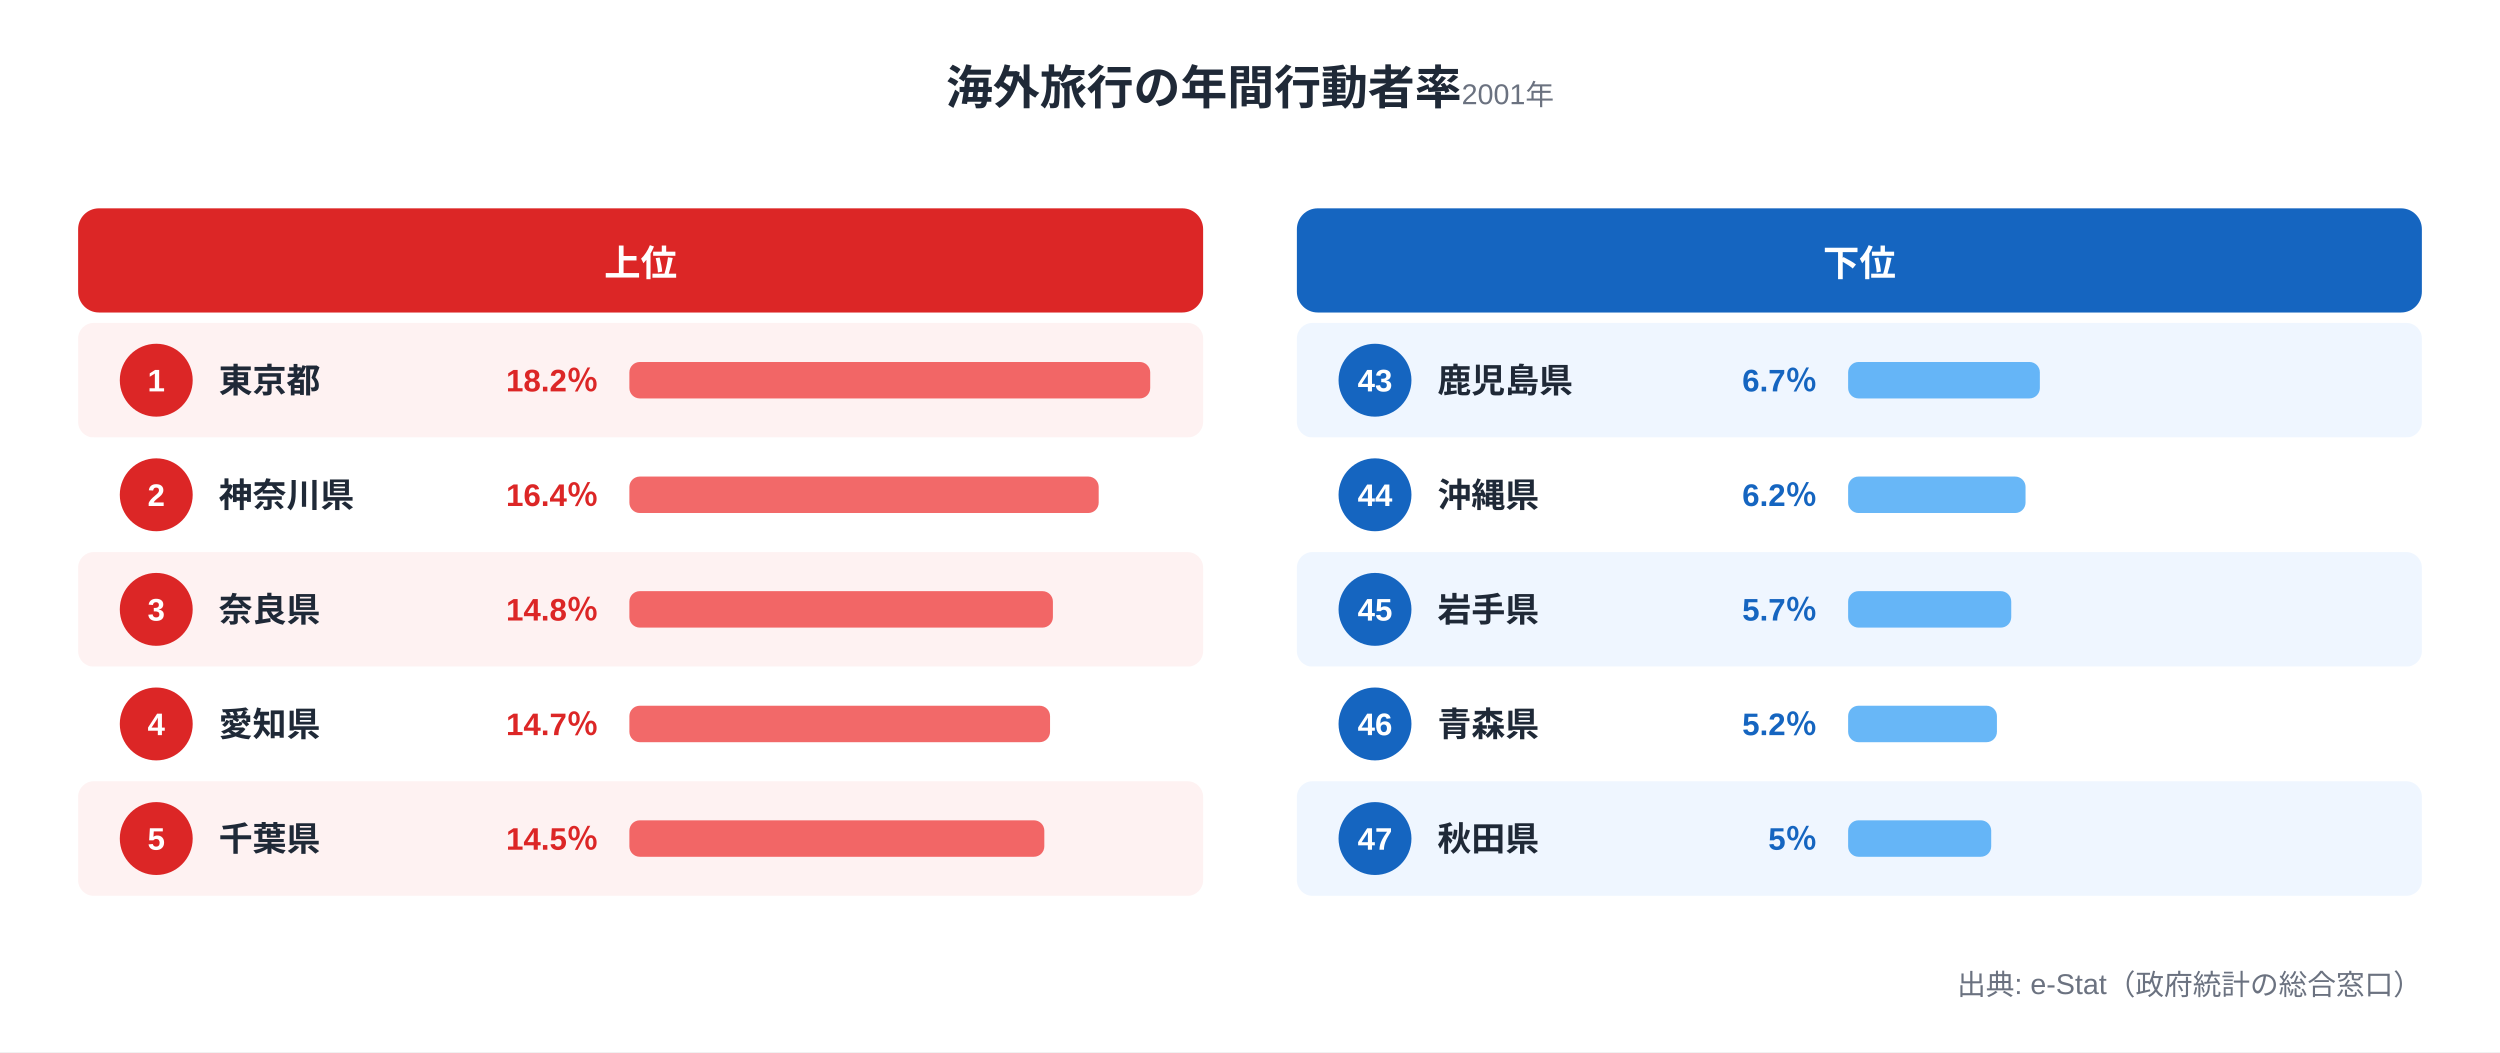
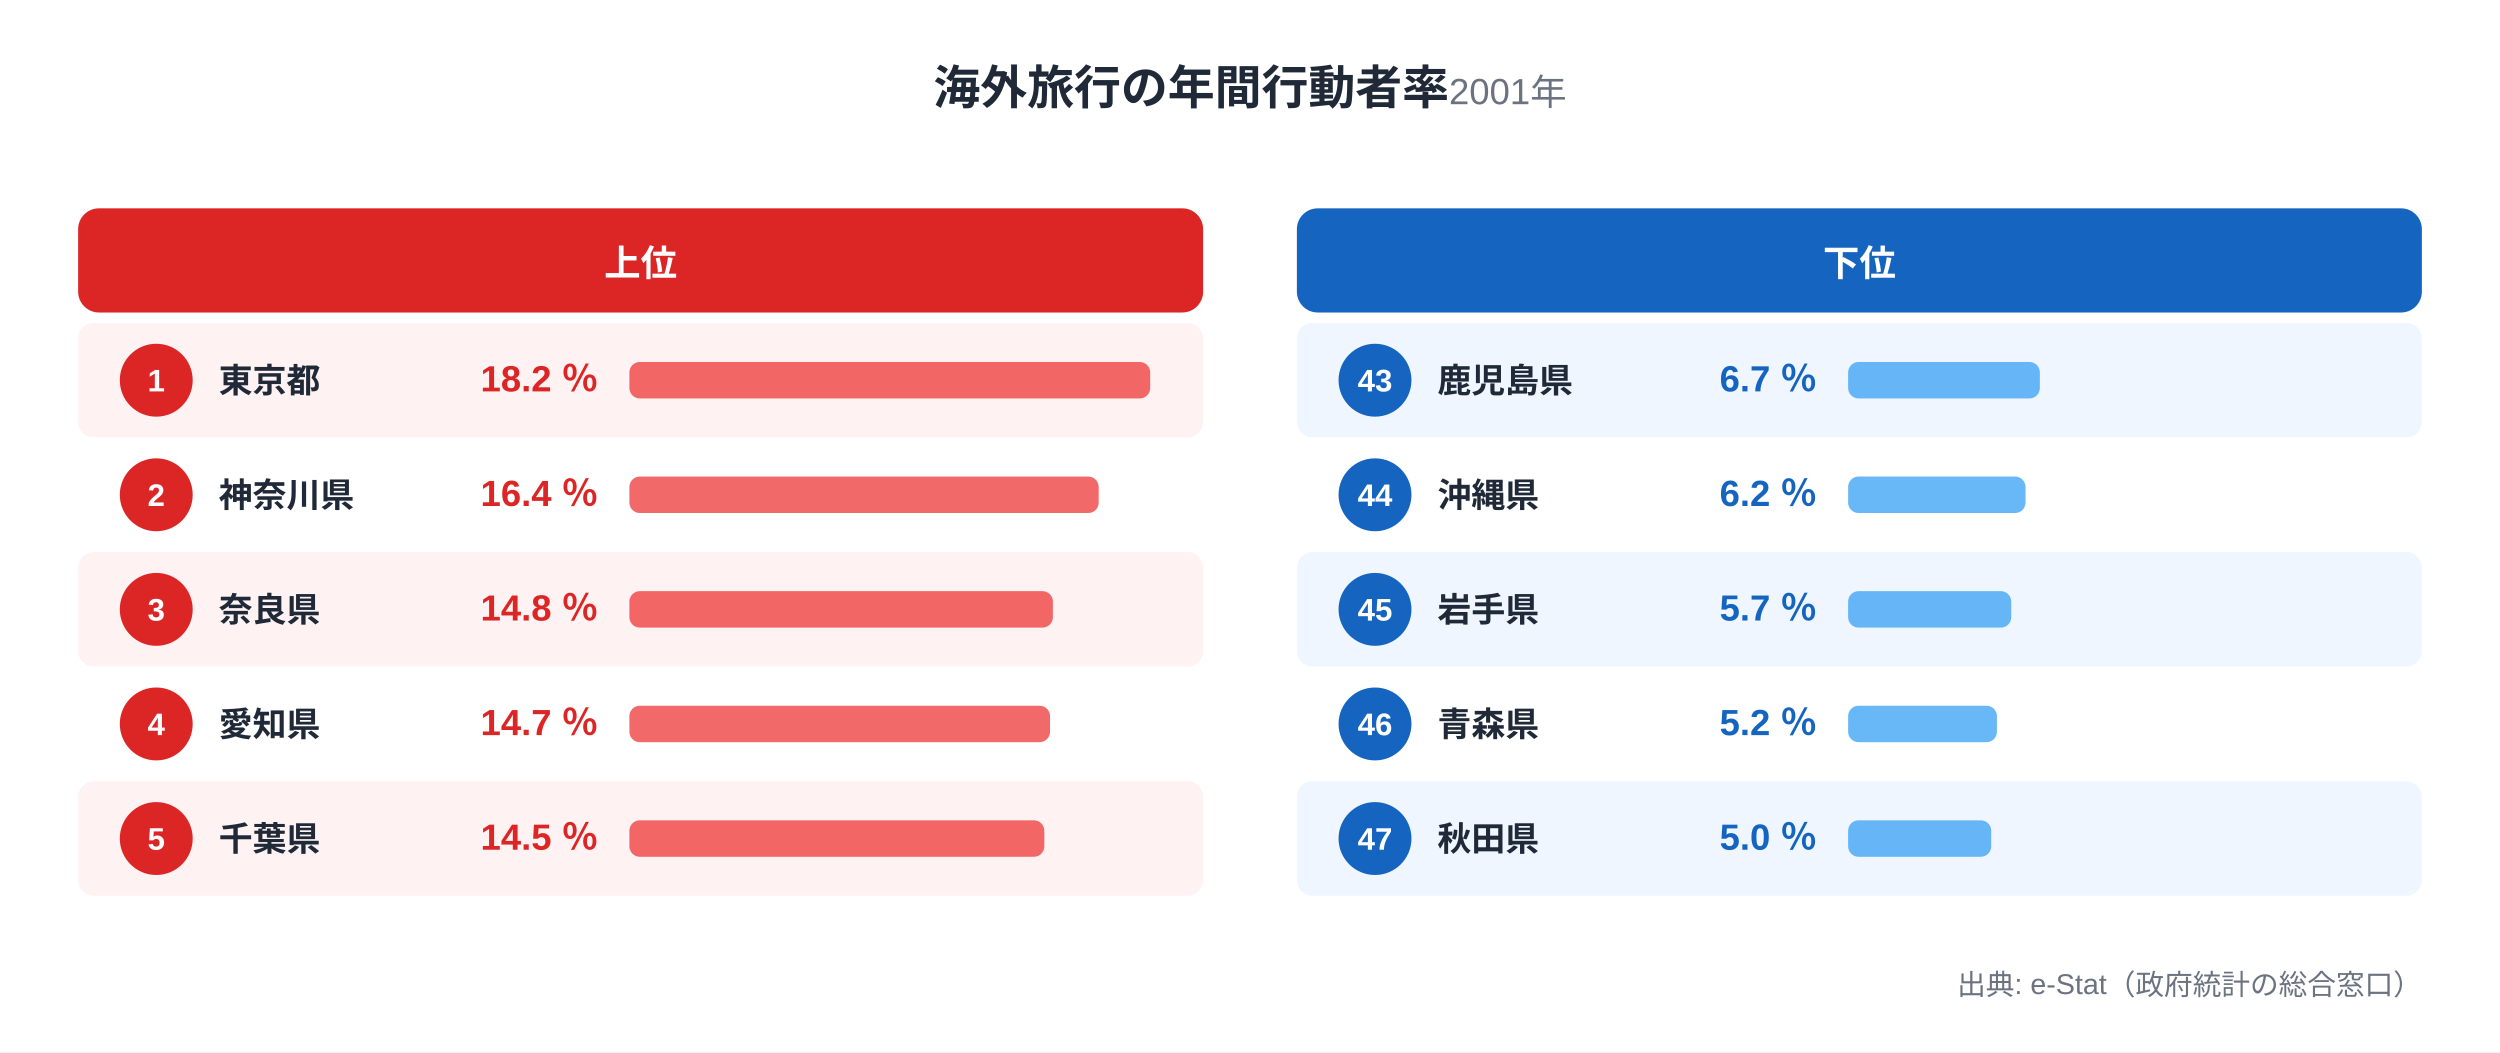
<svg xmlns="http://www.w3.org/2000/svg" width="960" height="404" viewBox="0 0 960 404" font-family="'Helvetica Neue', Arial, 'Hiragino Kaku Gothic ProN', sans-serif" role="img" aria-label="海外旅行の年間行動者率">
  <style>
    .svg-bg{fill:#ffffff}
    .svg-plot{fill:#f9fafb}
    .svg-plot-border{stroke:#d1d5db}
    .svg-title{fill:#1f2937}
    .svg-axis{fill:#374151}
    .svg-tick{fill:#6b7280}
    .svg-grid{stroke:#e5e7eb}
    @media (prefers-color-scheme:dark){
    .svg-bg{fill:#0f172a}
    .svg-plot{fill:#1e293b}
    .svg-plot-border{stroke:#334155}
    .svg-title{fill:#e2e8f0}
    .svg-axis{fill:#cbd5e1}
    .svg-tick{fill:#94a3b8}
    .svg-grid{stroke:#334155}
    }
  </style>
  <rect width="960" height="404" class="svg-bg" />
-   <text x="480" y="40" text-anchor="middle" font-size="18" font-weight="bold" class="svg-title">海外旅行の年間行動者率<tspan font-size="11" font-weight="normal" class="svg-tick">　2001年</tspan>
+   <text x="480" y="40" text-anchor="middle" font-size="18" font-weight="bold" class="svg-title">海外旅行の年間行動者率<tspan font-size="14" font-weight="normal" class="svg-tick">　2001年</tspan>
  </text>
  <rect x="30" y="80" width="432" height="40" rx="8" fill="#dc2626" />
  <text x="246" y="106" text-anchor="middle" font-size="14" font-weight="bold" fill="#ffffff">上位</text>
  <rect x="30" y="124" width="432" height="44" rx="6" fill="#fef2f2" />
  <circle cx="60" cy="146" r="14" fill="#dc2626" />
  <text x="60" y="150.3" text-anchor="middle" font-size="12" font-weight="bold" fill="#ffffff">1</text>
  <text x="84" y="150.7" font-size="13" font-weight="bold" fill="#1f2937">東京都</text>
-   <text x="229.68" y="150.3" text-anchor="end" font-size="12" font-weight="600" fill="#dc2626">18.2％</text>
+   <text x="229.68" y="150.3" text-anchor="end" font-size="14" font-weight="700" fill="#dc2626">18.2 ％</text>
  <rect x="241.68" y="139" width="200" height="14" rx="4" fill="#ef4444" opacity="0.8" />
  <rect x="30" y="168" width="432" height="44" rx="6" fill="#ffffff" />
  <circle cx="60" cy="190" r="14" fill="#dc2626" />
  <text x="60" y="194.3" text-anchor="middle" font-size="12" font-weight="bold" fill="#ffffff">2</text>
  <text x="84" y="194.7" font-size="13" font-weight="bold" fill="#1f2937">神奈川県</text>
-   <text x="229.68" y="194.3" text-anchor="end" font-size="12" font-weight="600" fill="#dc2626">16.4％</text>
+   <text x="229.68" y="194.3" text-anchor="end" font-size="14" font-weight="700" fill="#dc2626">16.4 ％</text>
  <rect x="241.68" y="183" width="180.22" height="14" rx="4" fill="#ef4444" opacity="0.8" />
  <rect x="30" y="212" width="432" height="44" rx="6" fill="#fef2f2" />
  <circle cx="60" cy="234" r="14" fill="#dc2626" />
  <text x="60" y="238.3" text-anchor="middle" font-size="12" font-weight="bold" fill="#ffffff">3</text>
  <text x="84" y="238.7" font-size="13" font-weight="bold" fill="#1f2937">奈良県</text>
-   <text x="229.68" y="238.3" text-anchor="end" font-size="12" font-weight="600" fill="#dc2626">14.8％</text>
+   <text x="229.68" y="238.3" text-anchor="end" font-size="14" font-weight="700" fill="#dc2626">14.8 ％</text>
  <rect x="241.68" y="227" width="162.637" height="14" rx="4" fill="#ef4444" opacity="0.8" />
  <rect x="30" y="256" width="432" height="44" rx="6" fill="#ffffff" />
  <circle cx="60" cy="278" r="14" fill="#dc2626" />
  <text x="60" y="282.3" text-anchor="middle" font-size="12" font-weight="bold" fill="#ffffff">4</text>
  <text x="84" y="282.7" font-size="13" font-weight="bold" fill="#1f2937">愛知県</text>
-   <text x="229.68" y="282.3" text-anchor="end" font-size="12" font-weight="600" fill="#dc2626">14.7％</text>
+   <text x="229.68" y="282.3" text-anchor="end" font-size="14" font-weight="700" fill="#dc2626">14.7 ％</text>
  <rect x="241.68" y="271" width="161.538" height="14" rx="4" fill="#ef4444" opacity="0.8" />
  <rect x="30" y="300" width="432" height="44" rx="6" fill="#fef2f2" />
  <circle cx="60" cy="322" r="14" fill="#dc2626" />
  <text x="60" y="326.3" text-anchor="middle" font-size="12" font-weight="bold" fill="#ffffff">5</text>
  <text x="84" y="326.7" font-size="13" font-weight="bold" fill="#1f2937">千葉県</text>
-   <text x="229.68" y="326.3" text-anchor="end" font-size="12" font-weight="600" fill="#dc2626">14.5％</text>
+   <text x="229.68" y="326.3" text-anchor="end" font-size="14" font-weight="700" fill="#dc2626">14.5 ％</text>
  <rect x="241.68" y="315" width="159.341" height="14" rx="4" fill="#ef4444" opacity="0.8" />
  <rect x="498" y="80" width="432" height="40" rx="8" fill="#1565c0" />
  <text x="714" y="106" text-anchor="middle" font-size="14" font-weight="bold" fill="#ffffff">下位</text>
  <rect x="498" y="124" width="432" height="44" rx="6" fill="#eff6ff" />
  <circle cx="528" cy="146" r="14" fill="#1565c0" />
  <text x="528" y="150.3" text-anchor="middle" font-size="12" font-weight="bold" fill="#ffffff">43</text>
  <text x="552" y="150.7" font-size="13" font-weight="bold" fill="#1f2937">鹿児島県</text>
-   <text x="697.68" y="150.3" text-anchor="end" font-size="12" font-weight="600" fill="#1565c0">6.7％</text>
+   <text x="697.68" y="150.3" text-anchor="end" font-size="14" font-weight="700" fill="#1565c0">6.7 ％</text>
  <rect x="709.68" y="139" width="73.626" height="14" rx="4" fill="#42a5f5" opacity="0.8" />
  <rect x="498" y="168" width="432" height="44" rx="6" fill="#ffffff" />
  <circle cx="528" cy="190" r="14" fill="#1565c0" />
  <text x="528" y="194.3" text-anchor="middle" font-size="12" font-weight="bold" fill="#ffffff">44</text>
  <text x="552" y="194.7" font-size="13" font-weight="bold" fill="#1f2937">沖縄県</text>
-   <text x="697.68" y="194.3" text-anchor="end" font-size="12" font-weight="600" fill="#1565c0">6.2％</text>
+   <text x="697.68" y="194.3" text-anchor="end" font-size="14" font-weight="700" fill="#1565c0">6.2 ％</text>
  <rect x="709.68" y="183" width="68.132" height="14" rx="4" fill="#42a5f5" opacity="0.8" />
  <rect x="498" y="212" width="432" height="44" rx="6" fill="#eff6ff" />
  <circle cx="528" cy="234" r="14" fill="#1565c0" />
  <text x="528" y="238.3" text-anchor="middle" font-size="12" font-weight="bold" fill="#ffffff">45</text>
  <text x="552" y="238.7" font-size="13" font-weight="bold" fill="#1f2937">岩手県</text>
-   <text x="697.68" y="238.3" text-anchor="end" font-size="12" font-weight="600" fill="#1565c0">5.7％</text>
+   <text x="697.68" y="238.3" text-anchor="end" font-size="14" font-weight="700" fill="#1565c0">5.7 ％</text>
  <rect x="709.68" y="227" width="62.637" height="14" rx="4" fill="#42a5f5" opacity="0.8" />
  <rect x="498" y="256" width="432" height="44" rx="6" fill="#ffffff" />
  <circle cx="528" cy="278" r="14" fill="#1565c0" />
  <text x="528" y="282.3" text-anchor="middle" font-size="12" font-weight="bold" fill="#ffffff">46</text>
  <text x="552" y="282.7" font-size="13" font-weight="bold" fill="#1f2937">青森県</text>
-   <text x="697.68" y="282.3" text-anchor="end" font-size="12" font-weight="600" fill="#1565c0">5.2％</text>
+   <text x="697.68" y="282.3" text-anchor="end" font-size="14" font-weight="700" fill="#1565c0">5.2 ％</text>
  <rect x="709.68" y="271" width="57.143" height="14" rx="4" fill="#42a5f5" opacity="0.8" />
  <rect x="498" y="300" width="432" height="44" rx="6" fill="#eff6ff" />
  <circle cx="528" cy="322" r="14" fill="#1565c0" />
  <text x="528" y="326.3" text-anchor="middle" font-size="12" font-weight="bold" fill="#ffffff">47</text>
  <text x="552" y="326.7" font-size="13" font-weight="bold" fill="#1f2937">秋田県</text>
-   <text x="697.68" y="326.3" text-anchor="end" font-size="12" font-weight="600" fill="#1565c0">5％</text>
+   <text x="697.68" y="326.3" text-anchor="end" font-size="14" font-weight="700" fill="#1565c0">5.0 ％</text>
  <rect x="709.68" y="315" width="54.945" height="14" rx="4" fill="#42a5f5" opacity="0.8" />
  <text x="930" y="382" text-anchor="end" font-size="11" class="svg-tick">出典: e-Stat（政府統計の総合窓口）</text>
</svg>
